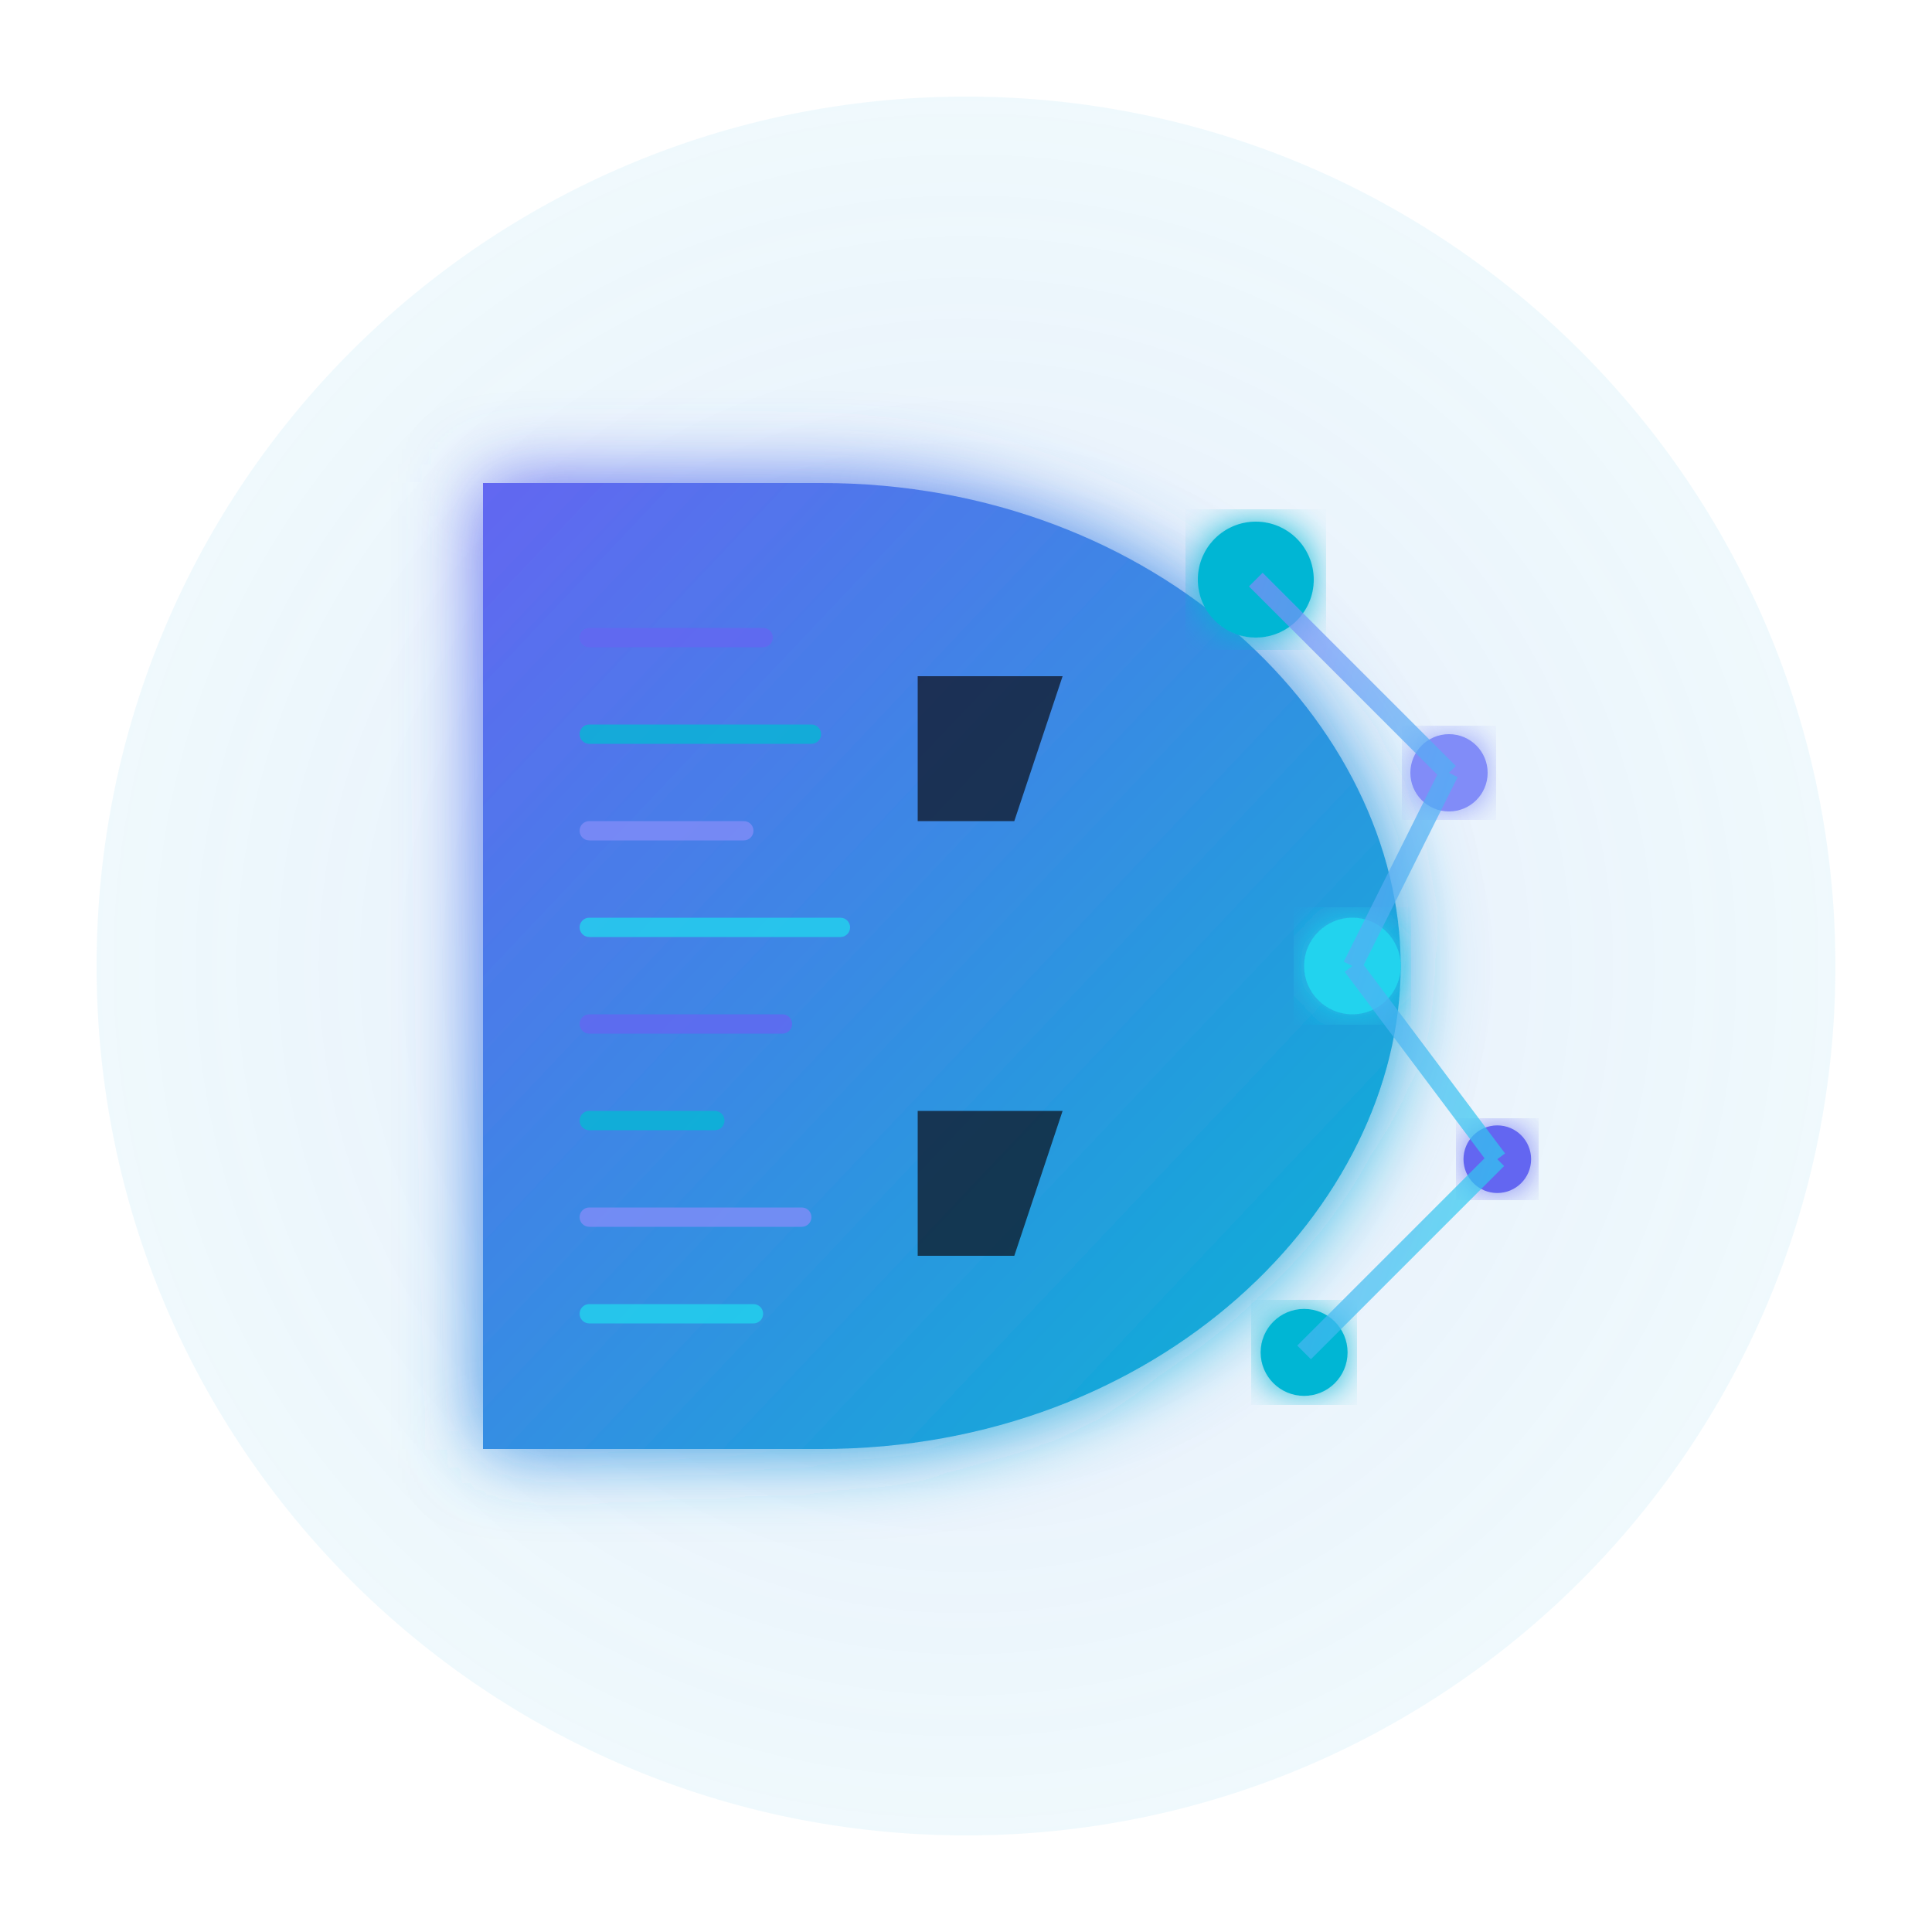
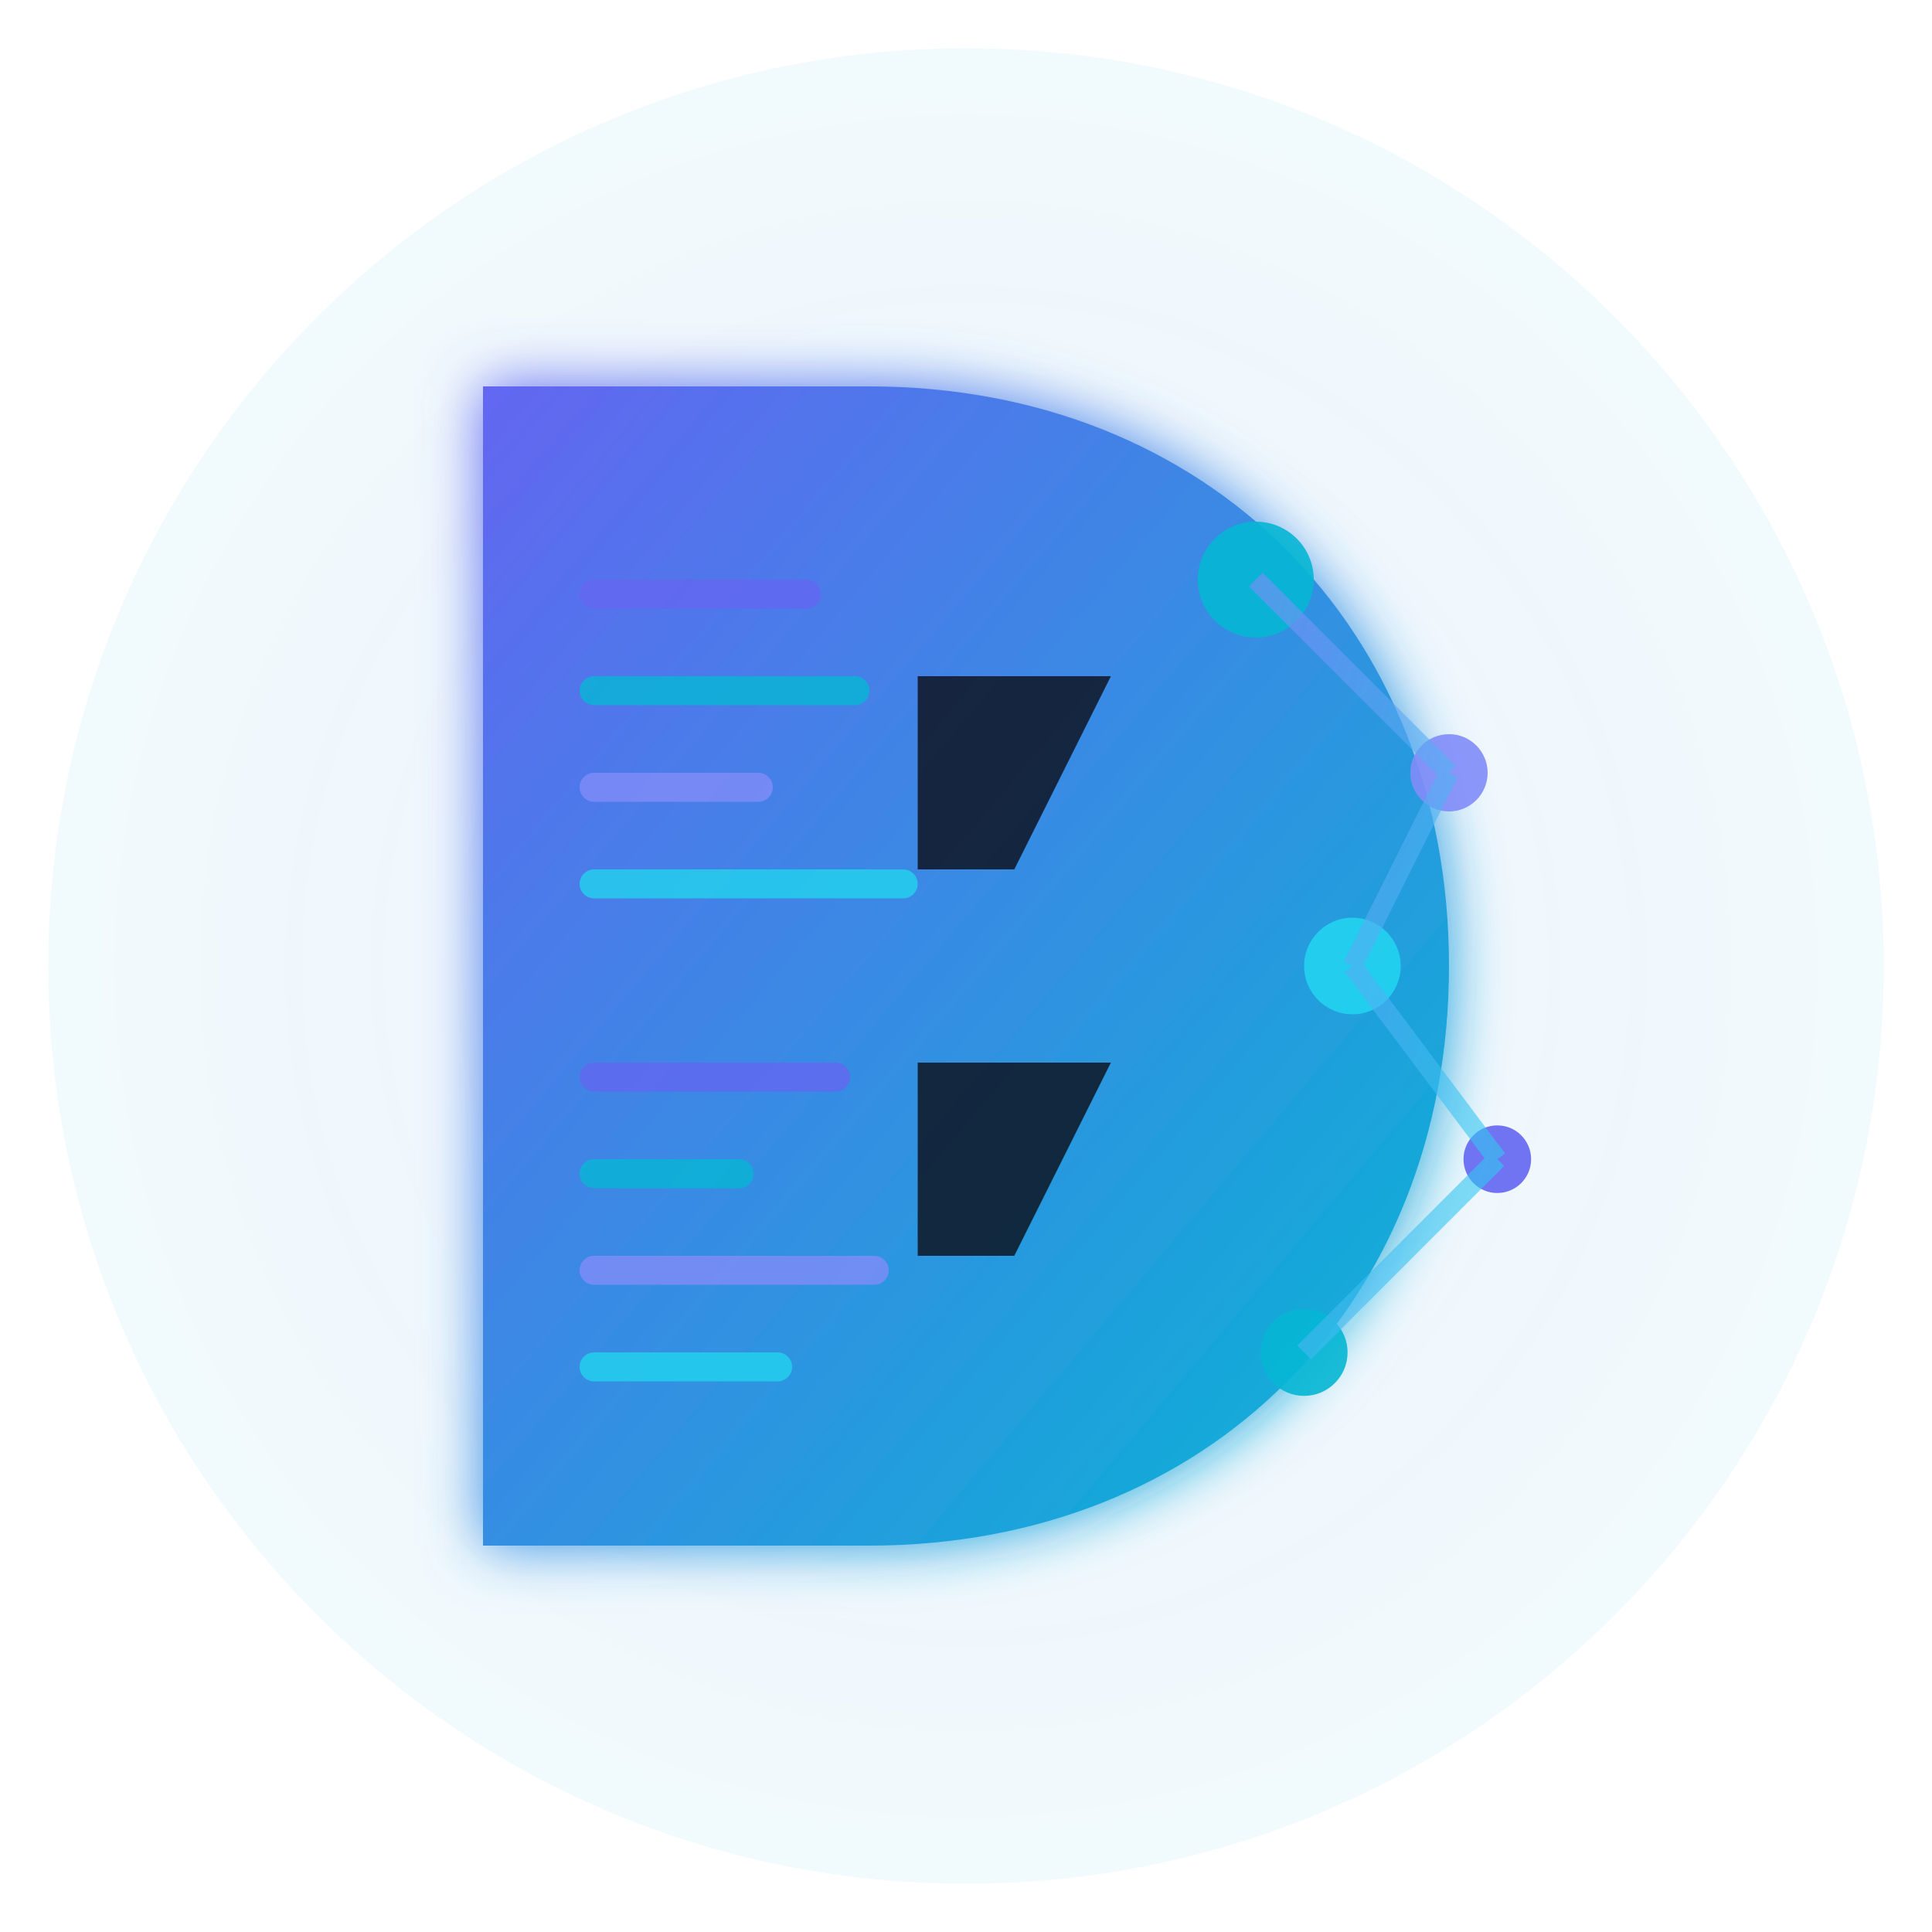
<svg xmlns="http://www.w3.org/2000/svg" width="200" height="200" viewBox="0 0 200 200" fill="none">
  <defs>
    <linearGradient id="primaryGrad" x1="0%" y1="0%" x2="100%" y2="100%">
      <stop offset="0%" style="stop-color:#6366F1;stop-opacity:1" />
      <stop offset="100%" style="stop-color:#06B6D4;stop-opacity:1" />
    </linearGradient>
    <linearGradient id="accentGrad" x1="0%" y1="0%" x2="100%" y2="100%">
      <stop offset="0%" style="stop-color:#818CF8;stop-opacity:1" />
      <stop offset="100%" style="stop-color:#22D3EE;stop-opacity:1" />
    </linearGradient>
    <radialGradient id="bgGlow" cx="50%" cy="50%" r="60%">
-       <stop offset="0%" style="stop-color:#6366F1;stop-opacity:0.15" />
+       <stop offset="0%" style="stop-color:#6366F1;stop-opacity:0.1" />
      <stop offset="100%" style="stop-color:#06B6D4;stop-opacity:0.05" />
    </radialGradient>
-     <filter id="mainGlow">
-       <feGaussianBlur stdDeviation="4" result="coloredBlur" />
-       <feMerge>
-         <feMergeNode in="coloredBlur" />
-         <feMergeNode in="SourceGraphic" />
-       </feMerge>
-     </filter>
-     <filter id="softGlow">
-       <feGaussianBlur stdDeviation="2" result="coloredBlur" />
+     <filter id="glow">
+       <feGaussianBlur stdDeviation="3" result="coloredBlur" />
      <feMerge>
        <feMergeNode in="coloredBlur" />
        <feMergeNode in="SourceGraphic" />
      </feMerge>
    </filter>
  </defs>
-   <circle cx="100" cy="100" r="90" fill="url(#bgGlow)" />
-   <path d="M50 50 L50 150 L85 150 C120 150 145 125 145 100 C145 75 120 50 85 50 L50 50 Z" fill="url(#primaryGrad)" filter="url(#mainGlow)" />
-   <path d="M95 70 L110 70 L105 85 L95 85 Z" fill="#0B0D17" opacity="0.7" />
-   <path d="M95 115 L110 115 L105 130 L95 130 Z" fill="#0B0D17" opacity="0.7" />
-   <circle cx="130" cy="60" r="6" fill="#06B6D4" filter="url(#softGlow)" />
-   <circle cx="150" cy="80" r="4" fill="#818CF8" filter="url(#softGlow)" />
-   <circle cx="140" cy="100" r="5" fill="#22D3EE" filter="url(#softGlow)" />
-   <circle cx="155" cy="120" r="3.5" fill="#6366F1" filter="url(#softGlow)" />
-   <circle cx="135" cy="140" r="4.5" fill="#06B6D4" filter="url(#softGlow)" />
-   <path d="M130 60 L150 80 M150 80 L140 100 M140 100 L155 120 M155 120 L135 140" stroke="url(#accentGrad)" stroke-width="2" opacity="0.7" fill="none" />
-   <rect x="60" y="65" width="20" height="2" fill="#6366F1" opacity="0.8" rx="1" />
-   <rect x="60" y="75" width="25" height="2" fill="#06B6D4" opacity="0.8" rx="1" />
-   <rect x="60" y="85" width="18" height="2" fill="#818CF8" opacity="0.8" rx="1" />
-   <rect x="60" y="95" width="28" height="2" fill="#22D3EE" opacity="0.8" rx="1" />
-   <rect x="60" y="105" width="22" height="2" fill="#6366F1" opacity="0.8" rx="1" />
-   <rect x="60" y="115" width="15" height="2" fill="#06B6D4" opacity="0.8" rx="1" />
-   <rect x="60" y="125" width="24" height="2" fill="#818CF8" opacity="0.8" rx="1" />
-   <rect x="60" y="135" width="19" height="2" fill="#22D3EE" opacity="0.8" rx="1" />
+   <circle cx="100" cy="100" r="95" fill="url(#bgGlow)" />
+   <path d="M50 40 L50 160 L90 160 C125 160 150 135 150 100 C150 65 125 40 90 40 L50 40 Z" fill="url(#primaryGrad)" filter="url(#glow)" />
+   <path d="M95 70 L115 70 L105 90 L95 90 Z" fill="#0B0D17" opacity="0.8" />
+   <path d="M95 110 L115 110 L105 130 L95 130 Z" fill="#0B0D17" opacity="0.8" />
+   <circle cx="130" cy="60" r="6" fill="#06B6D4" opacity="0.9" />
+   <circle cx="150" cy="80" r="4" fill="#818CF8" opacity="0.9" />
+   <circle cx="140" cy="100" r="5" fill="#22D3EE" opacity="0.9" />
+   <circle cx="155" cy="120" r="3.5" fill="#6366F1" opacity="0.9" />
+   <circle cx="135" cy="140" r="4.5" fill="#06B6D4" opacity="0.9" />
+   <path d="M130 60 L150 80 M150 80 L140 100 M140 100 L155 120 M155 120 L135 140" stroke="url(#accentGrad)" stroke-width="2" opacity="0.6" fill="none" />
+   <rect x="60" y="60" width="25" height="3" fill="#6366F1" opacity="0.8" rx="1.5" />
+   <rect x="60" y="70" width="30" height="3" fill="#06B6D4" opacity="0.8" rx="1.5" />
+   <rect x="60" y="80" width="20" height="3" fill="#818CF8" opacity="0.8" rx="1.5" />
+   <rect x="60" y="90" width="35" height="3" fill="#22D3EE" opacity="0.8" rx="1.5" />
+   <rect x="60" y="110" width="28" height="3" fill="#6366F1" opacity="0.8" rx="1.5" />
+   <rect x="60" y="120" width="18" height="3" fill="#06B6D4" opacity="0.8" rx="1.5" />
+   <rect x="60" y="130" width="32" height="3" fill="#818CF8" opacity="0.8" rx="1.5" />
+   <rect x="60" y="140" width="22" height="3" fill="#22D3EE" opacity="0.8" rx="1.5" />
</svg>
